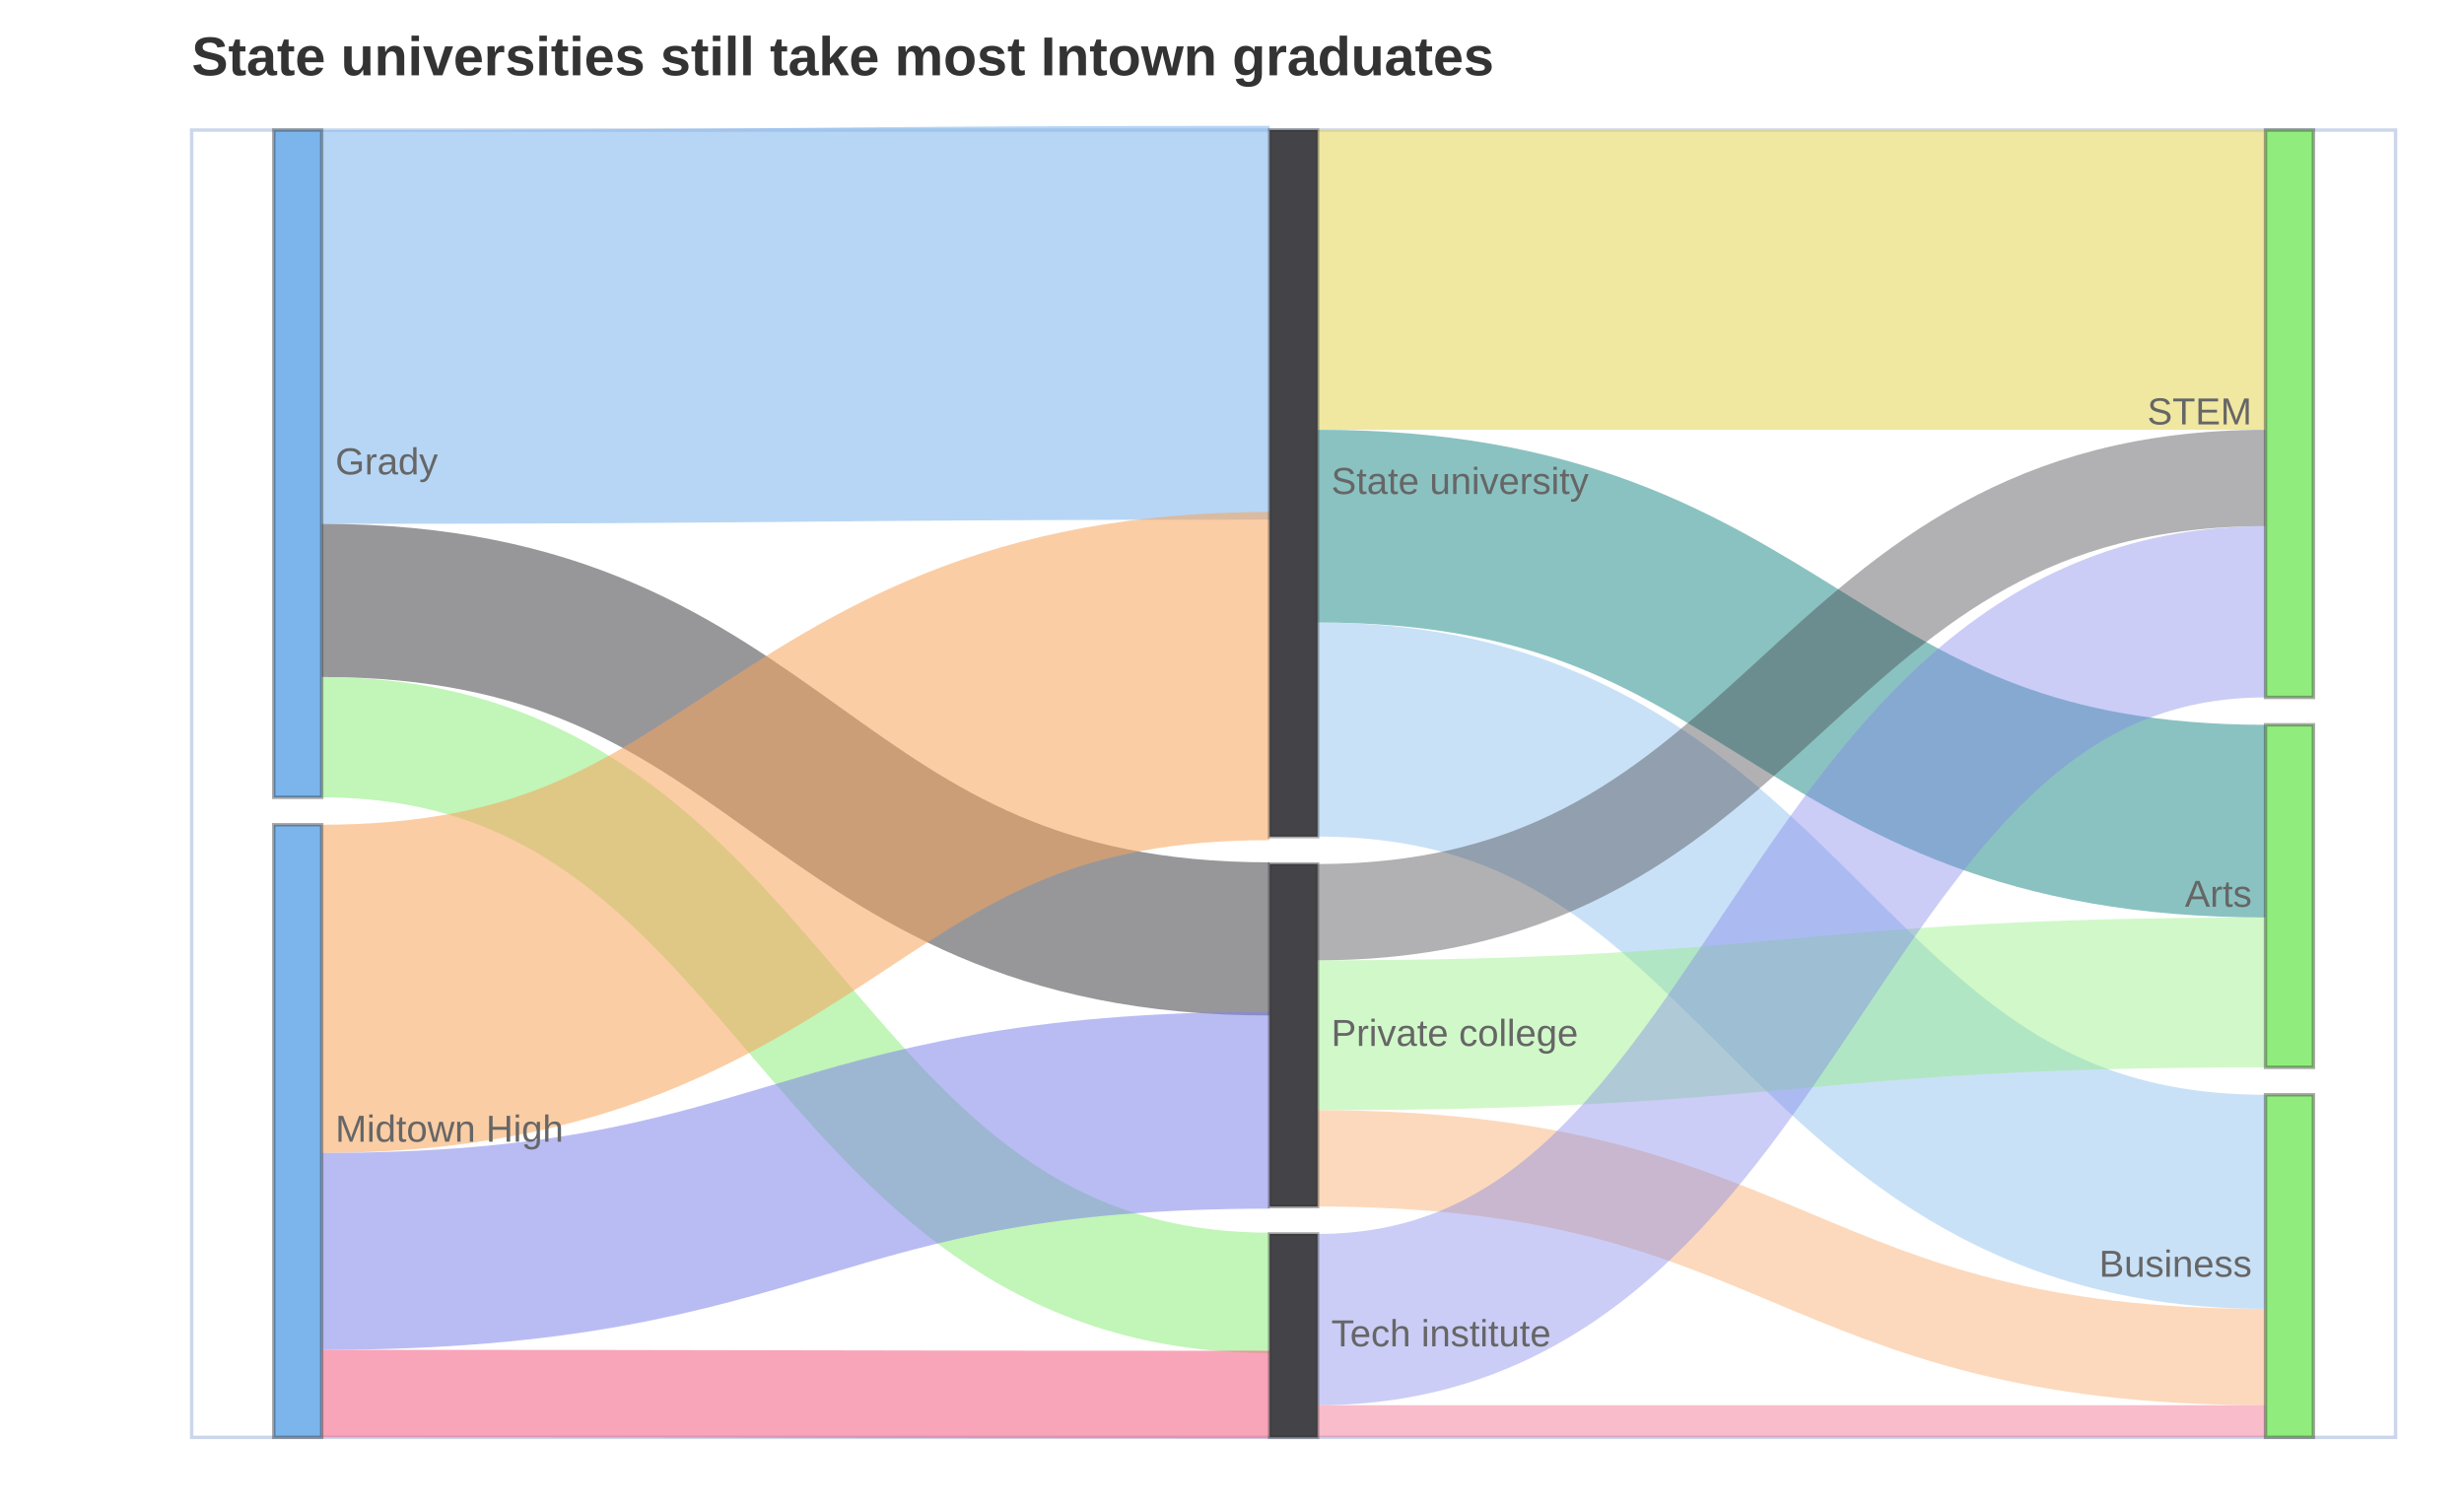
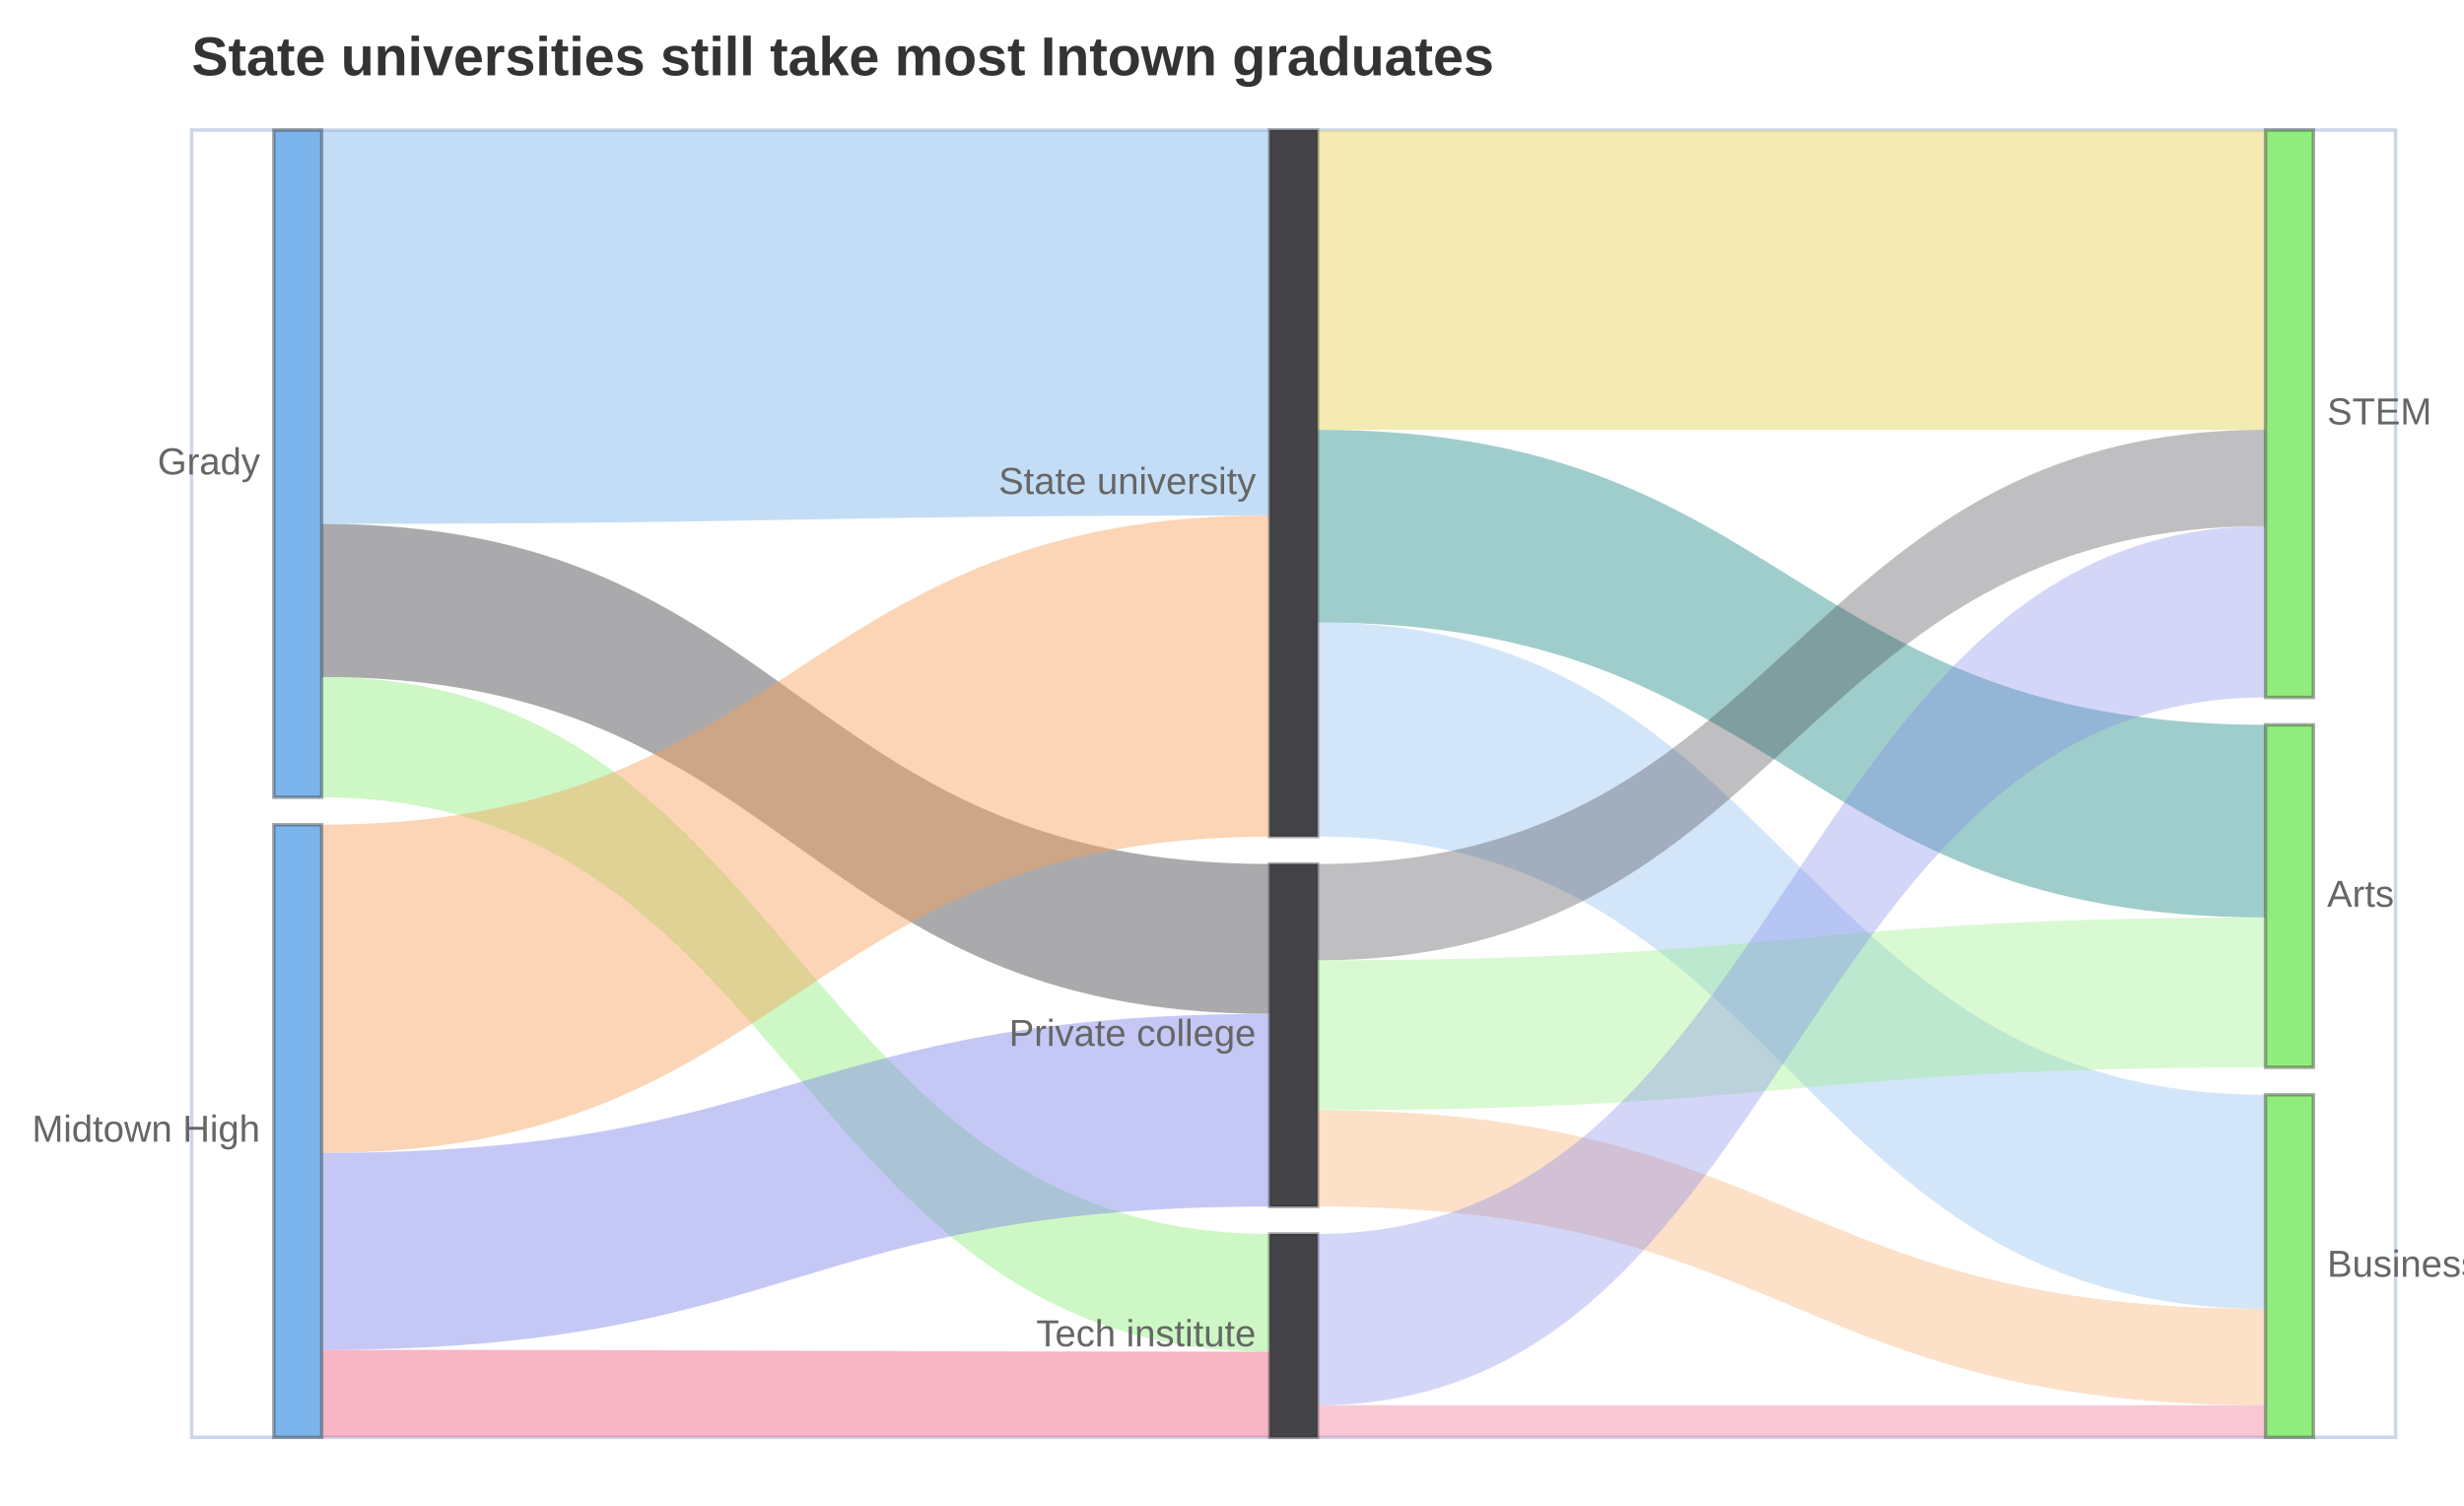
<svg xmlns="http://www.w3.org/2000/svg" width="720" height="440" viewBox="0 0 720 440" role="img" aria-label="sankey chart: State universities still take most Intown graduates, 14 rows, series to" aria-labelledby="mv-99b5ed29da7e1874-title" aria-describedby="mv-99b5ed29da7e1874-desc" data-markvis="2" data-chart-type="sankey" data-id="mv-99b5ed29da7e1874" font-family="Arial, Helvetica, &quot;Segoe UI&quot;, sans-serif" font-size="12">
  <text x="56" y="22" text-anchor="start" font-size="16" font-weight="600" fill="#333333">State universities still take most Intown graduates</text>
  <rect x="56" y="38" width="644" height="382" fill="none" stroke="#ccd6eb" stroke-width="1" data-plot-border="1" />
  <g data-sankey-links="1">
-     <path d="M94 95.54 C232.5 95.54, 232.5 94.31, 371 94.31" fill="none" stroke="#7cb5ec" stroke-opacity="0.55" stroke-width="115.08" data-source="Grady" data-target="State university" data-y="180" />
-     <path d="M94 175.45 C232.5 175.45, 232.5 274.36, 371 274.36" fill="none" stroke="#434348" stroke-opacity="0.55" stroke-width="44.75" data-source="Grady" data-target="Private college" data-y="70" />
-     <path d="M94 215.41 C232.5 215.41, 232.5 377.77, 371 377.77" fill="none" stroke="#90ed7d" stroke-opacity="0.55" stroke-width="35.16" data-source="Grady" data-target="Tech institute" data-y="55" />
-     <path d="M94 288.94 C232.5 288.94, 232.5 197.54, 371 197.54" fill="none" stroke="#f7a35c" stroke-opacity="0.55" stroke-width="95.9" data-source="Midtown High" data-target="State university" data-y="150" />
-     <path d="M94 365.66 C232.5 365.66, 232.5 324.41, 371 324.41" fill="none" stroke="#8085e9" stroke-opacity="0.55" stroke-width="57.54" data-source="Midtown High" data-target="Private college" data-y="90" />
-     <path d="M94 407.21 C232.5 407.21, 232.5 407.49, 371 407.49" fill="none" stroke="#f15c80" stroke-opacity="0.55" stroke-width="25.57" data-source="Midtown High" data-target="Tech institute" data-y="40" />
-     <path d="M385 81.79 C523.5 81.79, 523.5 81.79, 662 81.79" fill="none" stroke="#e4d354" stroke-opacity="0.55" stroke-width="87.59" data-source="State university" data-target="STEM" data-y="140" />
-     <path d="M385 153.74 C523.5 153.74, 523.5 239.95, 662 239.95" fill="none" stroke="#2b908f" stroke-opacity="0.55" stroke-width="56.31" data-source="State university" data-target="Arts" data-y="90" />
-     <path d="M385 213.18 C523.5 213.18, 523.5 351.18, 662 351.18" fill="none" stroke="#7cb5ec" stroke-opacity="0.413" stroke-width="62.56" data-source="State university" data-target="Business" data-y="100" />
-     <path d="M385 266.54 C523.5 266.54, 523.5 139.67, 662 139.67" fill="none" stroke="#434348" stroke-opacity="0.413" stroke-width="28.15" data-source="Private college" data-target="STEM" data-y="45" />
-     <path d="M385 302.51 C523.5 302.51, 523.5 290, 662 290" fill="none" stroke="#90ed7d" stroke-opacity="0.413" stroke-width="43.79" data-source="Private college" data-target="Arts" data-y="70" />
-     <path d="M385 338.49 C523.5 338.49, 523.5 396.54, 662 396.54" fill="none" stroke="#f7a35c" stroke-opacity="0.413" stroke-width="28.15" data-source="Private college" data-target="Business" data-y="45" />
-     <path d="M385 385.59 C523.5 385.59, 523.5 178.77, 662 178.77" fill="none" stroke="#8085e9" stroke-opacity="0.413" stroke-width="50.05" data-source="Tech institute" data-target="STEM" data-y="80" />
-     <path d="M385 415.31 C523.5 415.31, 523.5 415.31, 662 415.31" fill="none" stroke="#f15c80" stroke-opacity="0.413" stroke-width="9.38" data-source="Tech institute" data-target="Business" data-y="15" />
+     <path d="M94 38 C232.5 38, 232.5 38, 371 38 L371 150.62 C232.5 150.62, 232.5 153.08, 94 153.08 Z" fill="#7cb5ec" fill-opacity="0.45" stroke="none" data-source="Grady" data-target="State university" data-y="180" />
+     <path d="M94 153.08 C232.5 153.08, 232.5 252.46, 371 252.46 L371 296.26 C232.5 296.26, 232.5 197.83, 94 197.83 Z" fill="#434348" fill-opacity="0.45" stroke="none" data-source="Grady" data-target="Private college" data-y="70" />
+     <path d="M94 197.83 C232.5 197.83, 232.5 360.56, 371 360.56 L371 394.97 C232.5 394.97, 232.5 232.99, 94 232.99 Z" fill="#90ed7d" fill-opacity="0.45" stroke="none" data-source="Grady" data-target="Tech institute" data-y="55" />
+     <path d="M94 240.99 C232.5 240.99, 232.5 150.62, 371 150.62 L371 244.46 C232.5 244.46, 232.5 336.89, 94 336.89 Z" fill="#f7a35c" fill-opacity="0.45" stroke="none" data-source="Midtown High" data-target="State university" data-y="150" />
+     <path d="M94 336.89 C232.5 336.89, 232.5 296.26, 371 296.26 L371 352.56 C232.5 352.56, 232.5 394.43, 94 394.43 Z" fill="#8085e9" fill-opacity="0.45" stroke="none" data-source="Midtown High" data-target="Private college" data-y="90" />
+     <path d="M94 394.43 C232.5 394.43, 232.5 394.97, 371 394.97 L371 420 C232.5 420, 232.5 420, 94 420 Z" fill="#f15c80" fill-opacity="0.45" stroke="none" data-source="Midtown High" data-target="Tech institute" data-y="40" />
+     <path d="M385 38 C523.5 38, 523.5 38, 662 38 L662 125.59 C523.5 125.59, 523.5 125.59, 385 125.59 Z" fill="#e4d354" fill-opacity="0.45" stroke="none" data-source="State university" data-target="STEM" data-y="140" />
+     <path d="M385 125.59 C523.5 125.59, 523.5 211.79, 662 211.79 L662 268.1 C523.5 268.1, 523.5 181.9, 385 181.9 Z" fill="#2b908f" fill-opacity="0.45" stroke="none" data-source="State university" data-target="Arts" data-y="90" />
+     <path d="M385 181.9 C523.5 181.9, 523.5 319.9, 662 319.9 L662 382.46 C523.5 382.46, 523.5 244.46, 385 244.46 Z" fill="#7cb5ec" fill-opacity="0.338" stroke="none" data-source="State university" data-target="Business" data-y="100" />
+     <path d="M385 252.46 C523.5 252.46, 523.5 125.59, 662 125.59 L662 153.74 C523.5 153.74, 523.5 280.62, 385 280.62 Z" fill="#434348" fill-opacity="0.338" stroke="none" data-source="Private college" data-target="STEM" data-y="45" />
+     <path d="M385 280.62 C523.5 280.62, 523.5 268.1, 662 268.1 L662 311.9 C523.5 311.9, 523.5 324.41, 385 324.41 Z" fill="#90ed7d" fill-opacity="0.338" stroke="none" data-source="Private college" data-target="Arts" data-y="70" />
+     <path d="M385 324.41 C523.5 324.41, 523.5 382.46, 662 382.46 L662 410.62 C523.5 410.62, 523.5 352.56, 385 352.56 Z" fill="#f7a35c" fill-opacity="0.338" stroke="none" data-source="Private college" data-target="Business" data-y="45" />
+     <path d="M385 360.56 C523.5 360.56, 523.5 153.74, 662 153.74 L662 203.79 C523.5 203.79, 523.5 410.62, 385 410.62 Z" fill="#8085e9" fill-opacity="0.338" stroke="none" data-source="Tech institute" data-target="STEM" data-y="80" />
+     <path d="M385 410.62 C523.5 410.62, 523.5 410.62, 662 410.62 L662 420 C523.5 420, 523.5 420, 385 420 Z" fill="#f15c80" fill-opacity="0.338" stroke="none" data-source="Tech institute" data-target="Business" data-y="15" />
  </g>
  <g data-sankey-nodes="1">
    <rect x="80" y="38" width="14" height="194.99" fill="#7cb5ec" stroke="#333333" stroke-opacity="0.42" stroke-width="1" data-node="Grady" data-y="305" />
    <rect x="371" y="38" width="14" height="206.46" fill="#434348" stroke="#333333" stroke-opacity="0.42" stroke-width="1" data-node="State university" data-y="330" />
    <rect x="371" y="252.46" width="14" height="100.1" fill="#434348" stroke="#333333" stroke-opacity="0.42" stroke-width="1" data-node="Private college" data-y="160" />
    <rect x="371" y="360.56" width="14" height="59.44" fill="#434348" stroke="#333333" stroke-opacity="0.42" stroke-width="1" data-node="Tech institute" data-y="95" />
    <rect x="80" y="240.99" width="14" height="179.01" fill="#7cb5ec" stroke="#333333" stroke-opacity="0.42" stroke-width="1" data-node="Midtown High" data-y="280" />
    <rect x="662" y="38" width="14" height="165.79" fill="#90ed7d" stroke="#333333" stroke-opacity="0.42" stroke-width="1" data-node="STEM" data-y="265" />
    <rect x="662" y="211.79" width="14" height="100.1" fill="#90ed7d" stroke="#333333" stroke-opacity="0.42" stroke-width="1" data-node="Arts" data-y="160" />
    <rect x="662" y="319.9" width="14" height="100.1" fill="#90ed7d" stroke="#333333" stroke-opacity="0.42" stroke-width="1" data-node="Business" data-y="160" />
  </g>
  <g fill="#666666" font-size="11" font-weight="400">
-     <text x="98" y="135.5" text-anchor="start" dominant-baseline="middle" data-node-label="Grady">Grady</text>
-     <text x="389" y="141.23" text-anchor="start" dominant-baseline="middle" data-node-label="State university">State university</text>
-     <text x="389" y="302.51" text-anchor="start" dominant-baseline="middle" data-node-label="Private college">Private college</text>
-     <text x="389" y="390.28" text-anchor="start" dominant-baseline="middle" data-node-label="Tech institute">Tech institute</text>
-     <text x="98" y="330.5" text-anchor="start" dominant-baseline="middle" data-node-label="Midtown High">Midtown High</text>
-     <text x="658" y="120.9" text-anchor="end" dominant-baseline="middle" data-node-label="STEM">STEM</text>
-     <text x="658" y="261.85" text-anchor="end" dominant-baseline="middle" data-node-label="Arts">Arts</text>
-     <text x="658" y="369.95" text-anchor="end" dominant-baseline="middle" data-node-label="Business">Business</text>
+     <text x="76" y="135.5" text-anchor="end" dominant-baseline="middle" data-node-label="Grady">Grady</text>
+     <text x="367" y="141.23" text-anchor="end" dominant-baseline="middle" data-node-label="State university">State university</text>
+     <text x="367" y="302.51" text-anchor="end" dominant-baseline="middle" data-node-label="Private college">Private college</text>
+     <text x="367" y="390.28" text-anchor="end" dominant-baseline="middle" data-node-label="Tech institute">Tech institute</text>
+     <text x="76" y="330.5" text-anchor="end" dominant-baseline="middle" data-node-label="Midtown High">Midtown High</text>
+     <text x="680" y="120.9" text-anchor="start" dominant-baseline="middle" data-node-label="STEM">STEM</text>
+     <text x="680" y="261.85" text-anchor="start" dominant-baseline="middle" data-node-label="Arts">Arts</text>
+     <text x="680" y="369.95" text-anchor="start" dominant-baseline="middle" data-node-label="Business">Business</text>
  </g>
</svg>
